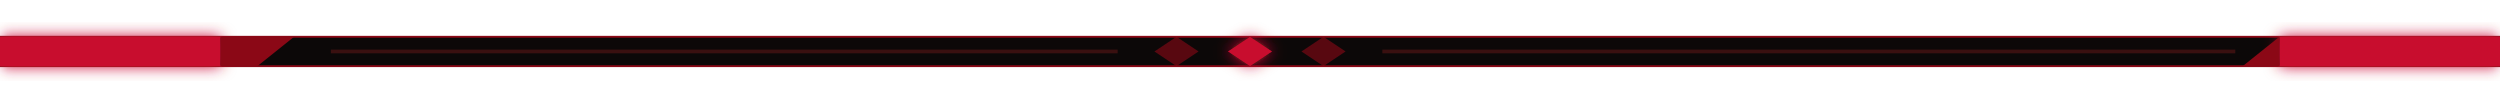
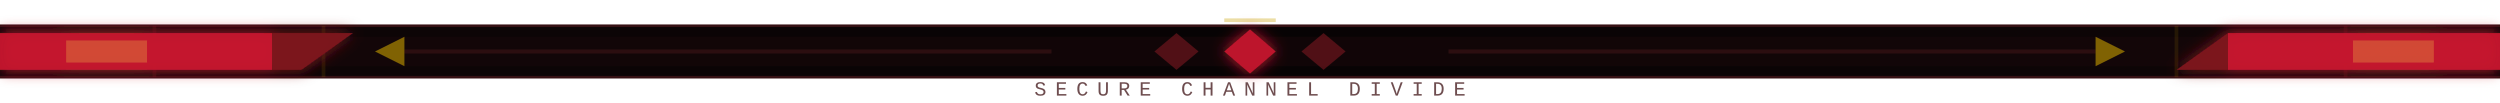
<svg xmlns="http://www.w3.org/2000/svg" id="arasaka-divider" width="100%" viewBox="0 0 680 28">
  <defs>
-     <filter id="glow-red" x="-50%" y="-50%" width="200%" height="200%">
-       <feGaussianBlur in="SourceGraphic" stdDeviation="2" result="blur" />
+     <linearGradient id="divider-bg" x1="0%" y1="0%" x2="100%" y2="0%">
+       <stop offset="0%" stop-color="#100607" />
+       <stop offset="50%" stop-color="#070304" />
+       <stop offset="100%" stop-color="#100607" />
+     </linearGradient>
+     <linearGradient id="divider-core" x1="0%" y1="0%" x2="100%" y2="0%">
+       <stop offset="0%" stop-color="#5e141c" />
+       <stop offset="50%" stop-color="#c5162f" />
+       <stop offset="100%" stop-color="#5e141c" />
+     </linearGradient>
+     <filter id="divider-glow" x="-50%" y="-50%" width="200%" height="200%">
+       <feGaussianBlur stdDeviation="2" result="blur" />
      <feMerge>
        <feMergeNode in="blur" />
        <feMergeNode in="SourceGraphic" />
      </feMerge>
    </filter>
  </defs>
-   <rect x="0" y="10" width="680" height="8" fill="#0C0808" />
-   <line x1="0" y1="10" x2="680" y2="10" stroke="#8B0816" stroke-width="0.5" />
-   <line x1="0" y1="18" x2="680" y2="18" stroke="#8B0816" stroke-width="0.5" />
-   <g filter="url(#glow-red)">
-     <rect x="0" y="10" width="60" height="8" fill="#C8102E" />
+   <rect y="7" width="680" height="14" fill="url(#divider-bg)" />
+   <line x1="0" y1="7" x2="680" y2="7" stroke="#361114" stroke-width="0.7" />
+   <line x1="0" y1="21" x2="680" y2="21" stroke="#361114" stroke-width="0.7" />
+   <line x1="0" y1="14" x2="680" y2="14" stroke="#180809" stroke-width="8" opacity="0.55" />
+   <g opacity="0.12">
+     <line x1="42" y1="7" x2="42" y2="21" stroke="#c5162f" />
+     <line x1="88" y1="7" x2="88" y2="21" stroke="#c8a000" />
+     <line x1="592" y1="7" x2="592" y2="21" stroke="#c8a000" />
+     <line x1="638" y1="7" x2="638" y2="21" stroke="#c5162f" />
  </g>
-   <polygon points="60,10 80,10 70,18 60,18" fill="#8B0816" />
-   <g filter="url(#glow-red)">
-     <rect x="620" y="10" width="60" height="8" fill="#C8102E" />
+   <g filter="url(#divider-glow)">
+     <rect x="0" y="9" width="74" height="10" fill="#c5162f" opacity="0.95" />
+     <rect x="606" y="9" width="74" height="10" fill="#c5162f" opacity="0.95" />
+     <polygon points="74,9 96,9 82,19 74,19" fill="#7b171f" opacity="0.98" />
+     <polygon points="606,9 592,19 606,19" fill="#7b171f" opacity="0.98" />
+     <rect x="18" y="11" width="22" height="6" fill="#efc23e" opacity="0.3" />
+     <rect x="640" y="11" width="22" height="6" fill="#efc23e" opacity="0.3" />
  </g>
-   <polygon points="620,10 610,18 620,18" fill="#8B0816" />
-   <g filter="url(#glow-red)">
-     <polygon points="340,10 346,14 340,18 334,14" fill="#C8102E" />
-   </g>
-   <polygon points="320,10 326,14 320,18 314,14" fill="#8B0816" opacity="0.6" />
-   <polygon points="360,10 366,14 360,18 354,14" fill="#8B0816" opacity="0.6" />
-   <line x1="90" y1="14" x2="304" y2="14" stroke="#3A1010" stroke-width="1" />
-   <line x1="376" y1="14" x2="608" y2="14" stroke="#3A1010" stroke-width="1" />
+   <line x1="110" y1="14" x2="286" y2="14" stroke="#2c0e10" stroke-width="1.1" />
+   <line x1="394" y1="14" x2="570" y2="14" stroke="#2c0e10" stroke-width="1.1" />
+   <line x1="132" y1="14" x2="264" y2="14" stroke="url(#divider-core)" stroke-width="1.1" opacity="0.9" />
+   <line x1="416" y1="14" x2="548" y2="14" stroke="url(#divider-core)" stroke-width="1.1" opacity="0.9" />
+   <polygon points="102,14 110,10 110,18" fill="#c8a000" opacity="0.6" />
+   <polygon points="578,14 570,10 570,18" fill="#c8a000" opacity="0.6" />
+   <polygon points="340,8 347,14 340,20 333,14" fill="#c5162f" opacity="0.95" filter="url(#divider-glow)" />
+   <polygon points="320,9 326,14 320,19 314,14" fill="#7b171f" opacity="0.6" />
+   <polygon points="360,9 366,14 360,19 354,14" fill="#7b171f" opacity="0.6" />
+   <rect x="333" y="5" width="14" height="1" fill="#c8a000" opacity="0.35" />
+   <text x="340" y="26" text-anchor="middle" font-family="'Courier New', monospace" font-size="5.5" fill="#6e4d4f" letter-spacing="2.4">SECURE CHANNEL DIVIDE</text>
</svg>
